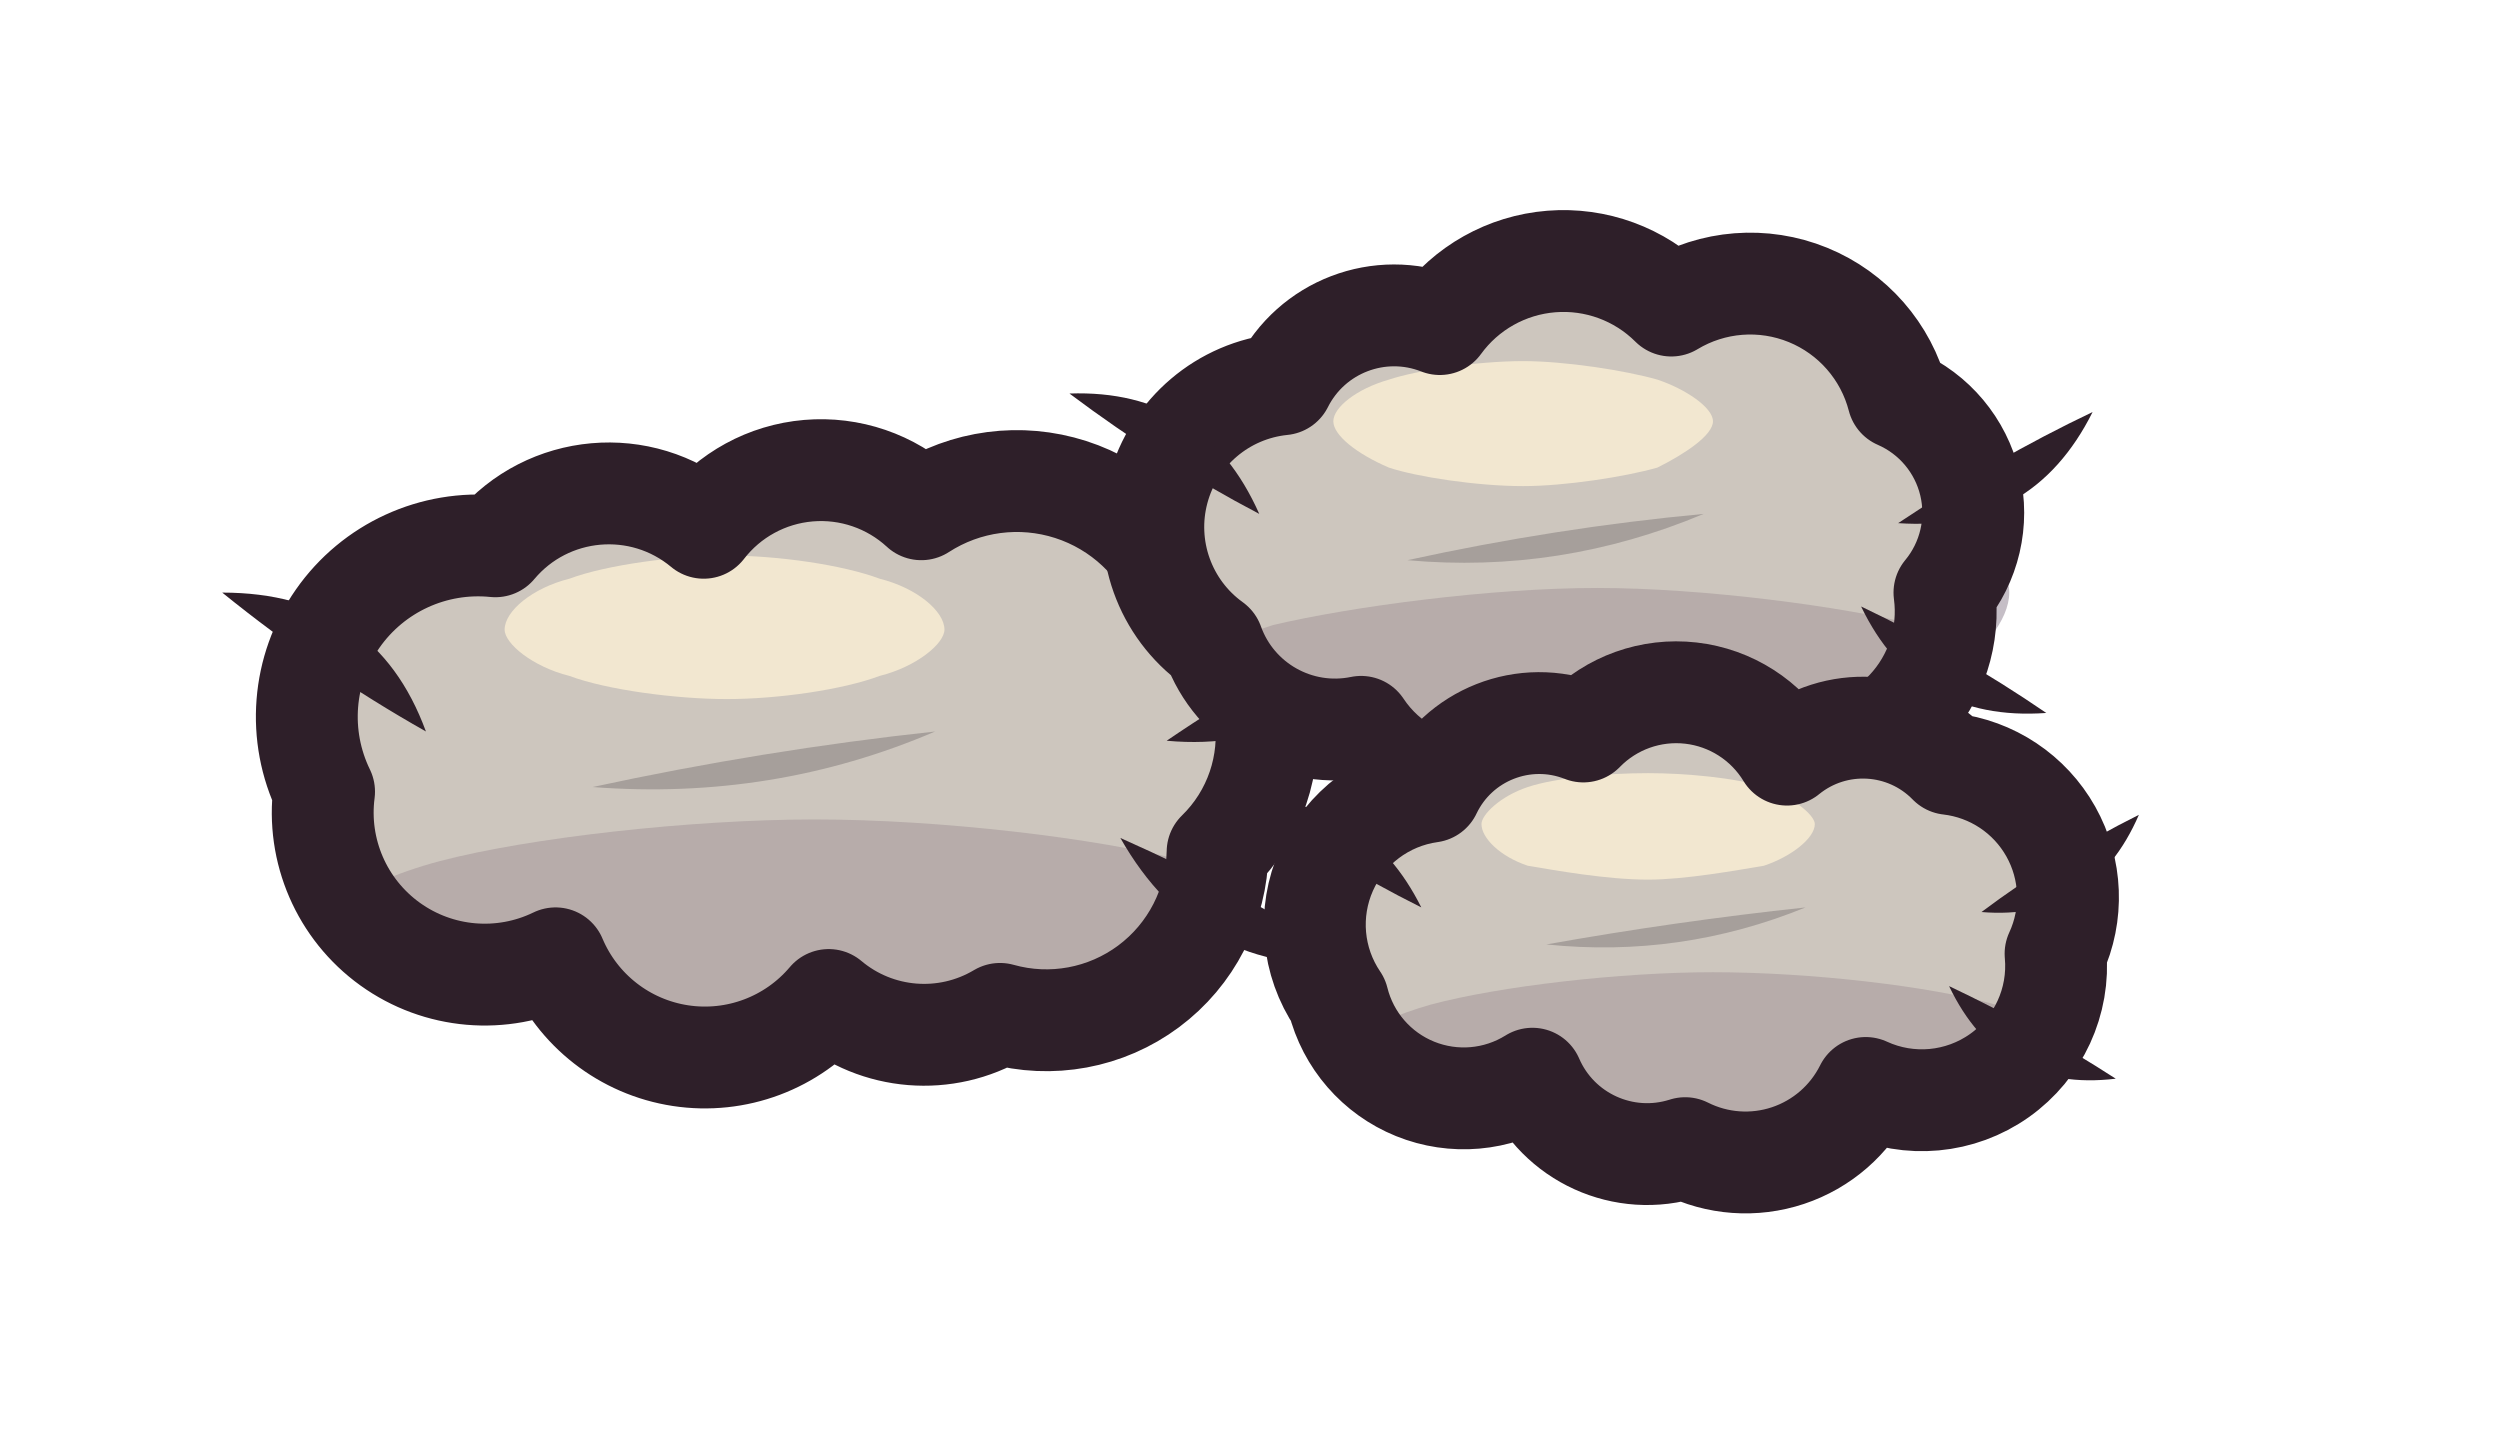
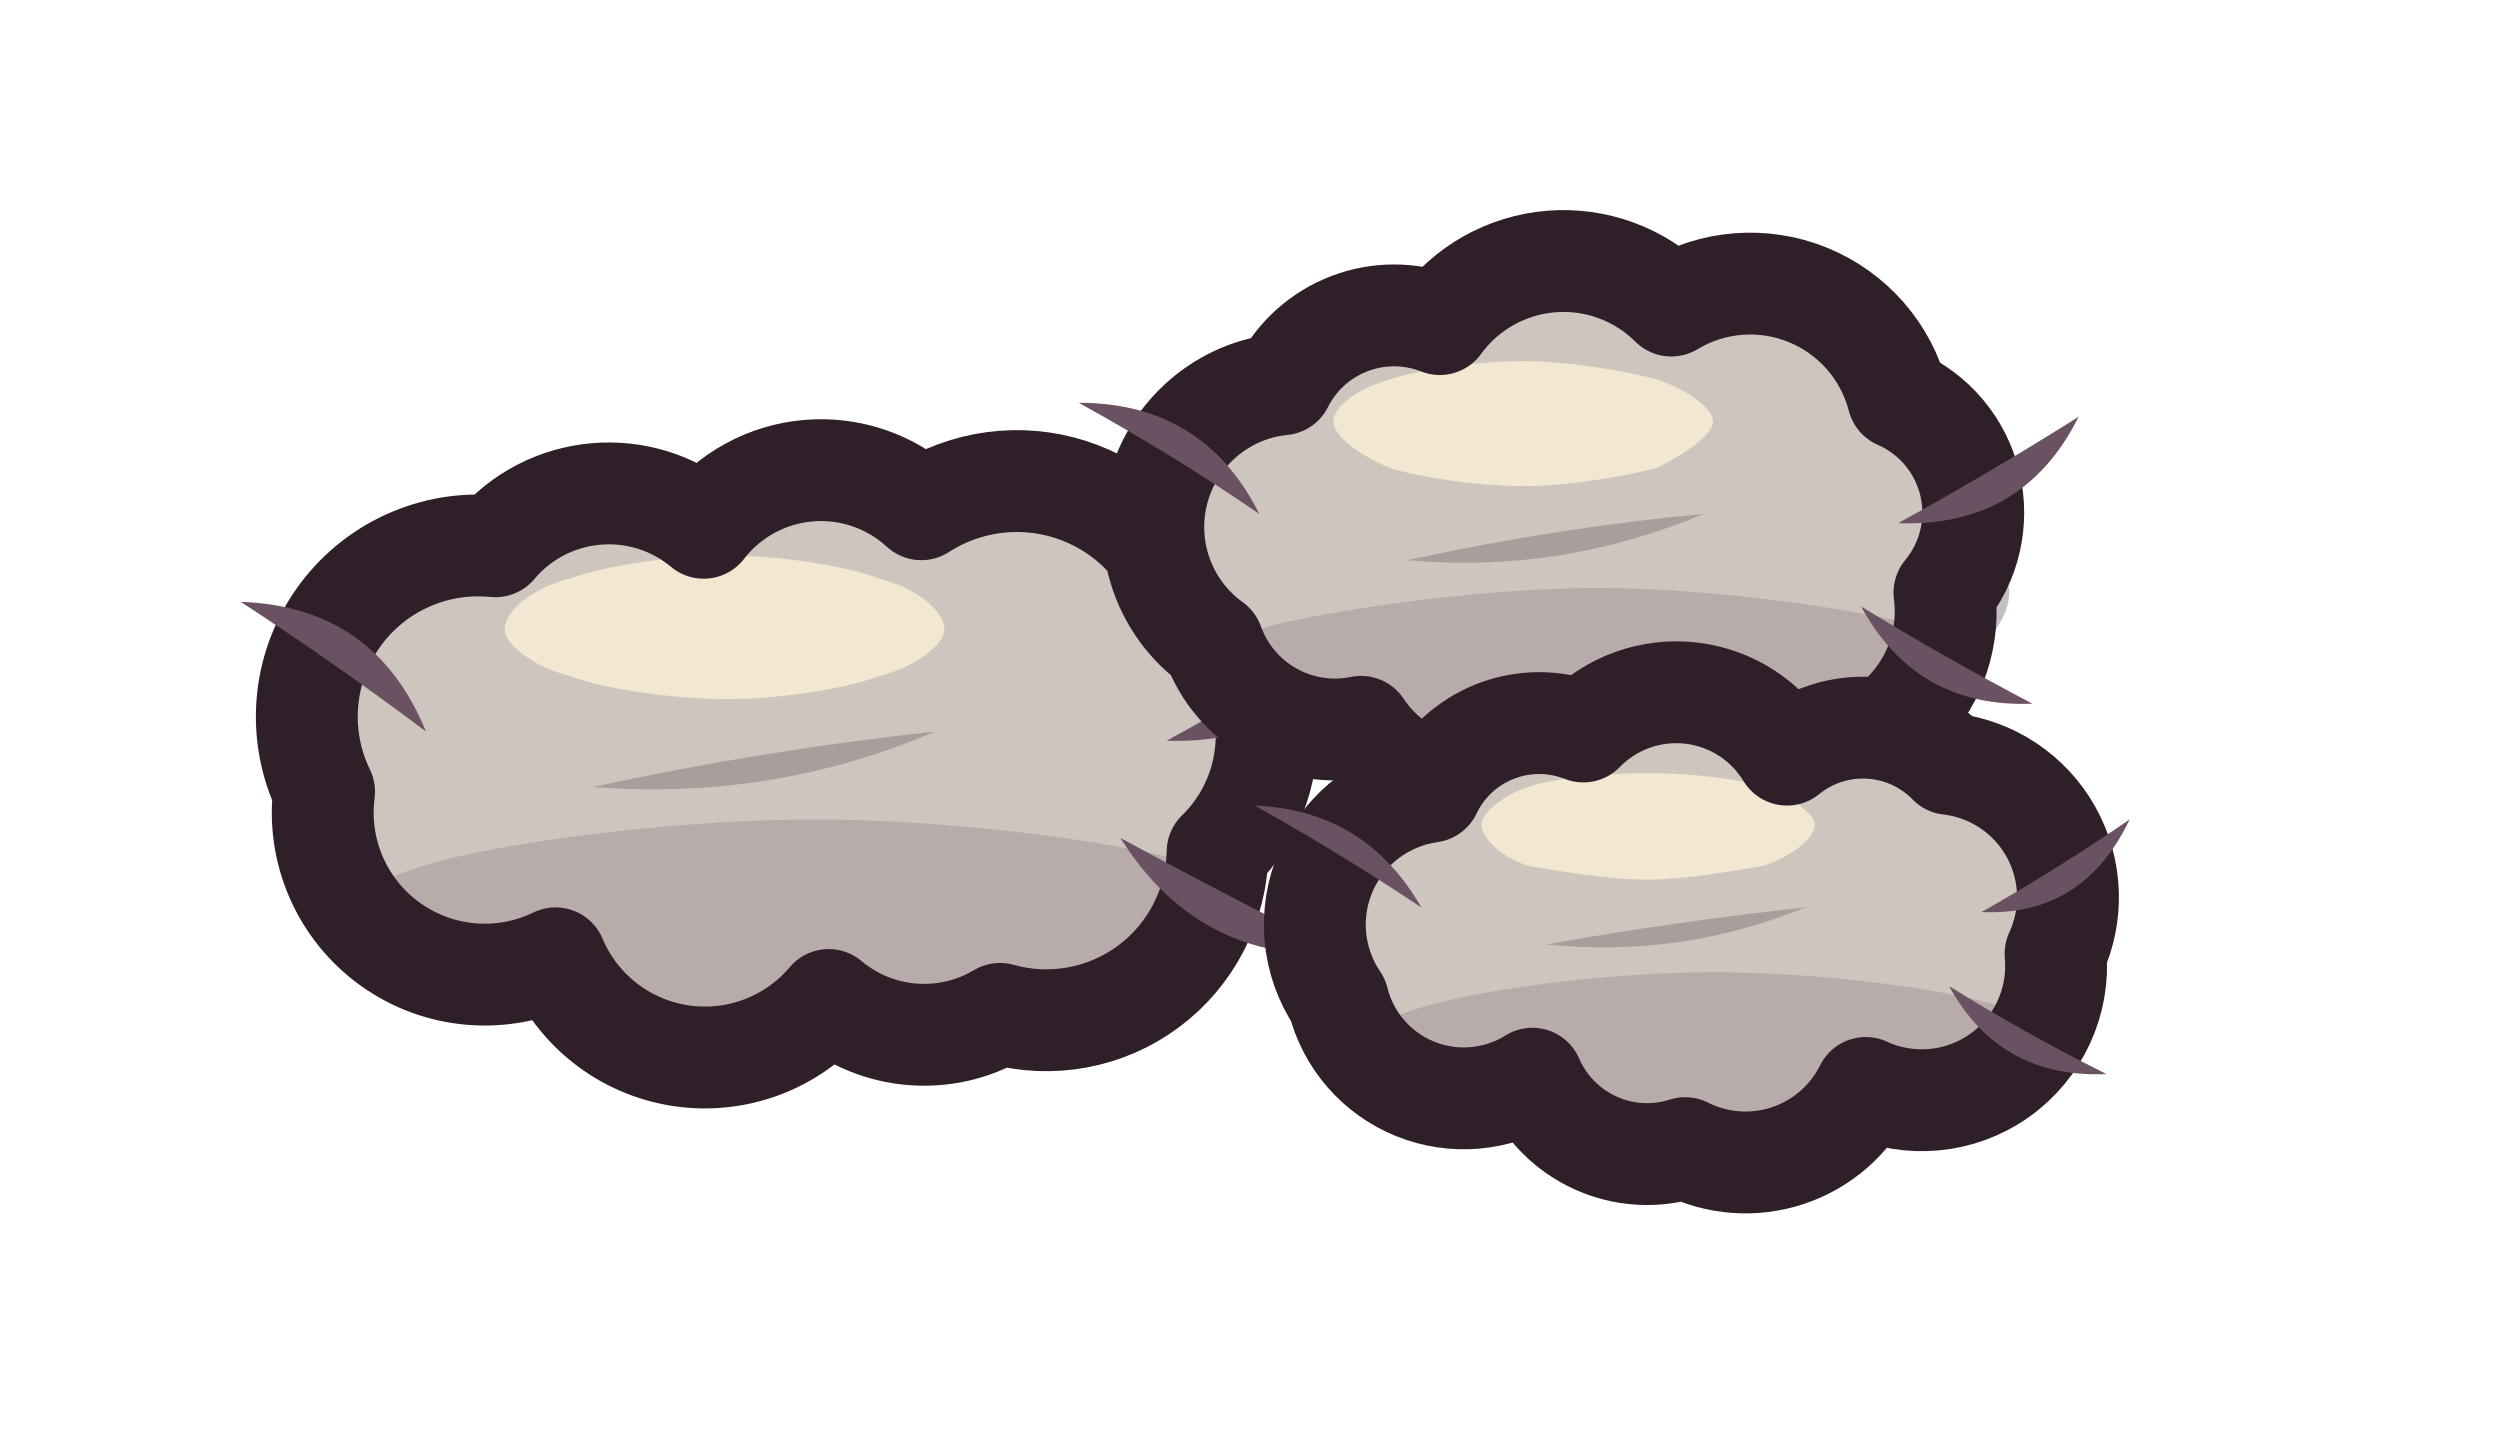
<svg xmlns="http://www.w3.org/2000/svg" viewBox="0 0 54 31" width="54" height="31">
  <defs>
    <clipPath id="mess-fur-0">
      <path d="M13.2 12.4A3.2 3.2 0 0 1 17.9 12A3.8 3.8 0 0 1 23.5 13.8A3.5 3.5 0 0 1 24.3 19.4A3.7 3.7 0 0 1 19.6 22.9A3.2 3.2 0 0 1 15.9 22.6A3.5 3.5 0 0 1 10 21.7A3.5 3.5 0 0 1 5 18.1A3.7 3.7 0 0 1 8.7 12.8A3.2 3.2 0 0 1 13.2 12.4Z" />
    </clipPath>
    <clipPath id="mess-fur-1">
      <path d="M29.1 8A3.3 3.3 0 0 1 34.1 7.6A3.3 3.3 0 0 1 39 9.6A2.7 2.7 0 0 1 40 13.8A3.1 3.1 0 0 1 36.7 17.3A3 3 0 0 1 32.4 16.7A3 3 0 0 1 27.4 16.7A2.8 2.8 0 0 1 24.2 14.9A3.1 3.1 0 0 1 25.7 9.3A2.7 2.7 0 0 1 29.1 8Z" />
    </clipPath>
    <clipPath id="mess-fur-2">
      <path d="M32.2 16.8A2.8 2.8 0 0 1 36.6 17.3A2.6 2.6 0 0 1 40.1 17.5A2.9 2.9 0 0 1 42.4 21.6A2.9 2.9 0 0 1 38.3 24.5A2.9 2.9 0 0 1 34.4 25.8A2.7 2.7 0 0 1 31.1 24.3A2.8 2.8 0 0 1 26.9 22.6A2.9 2.9 0 0 1 28.9 18.1A2.6 2.6 0 0 1 32.2 16.8Z" />
    </clipPath>
  </defs>
  <g id="p-shadow" transform="translate(2 -1)">
    <path d="M25.9 18.6C25.9 19.3 25.2 20.1 24.3 20.7C23.4 21.3 22.1 21.9 20.7 22.3C19.3 22.6 17.3 22.7 15.6 22.7C13.9 22.7 12.1 22.5 10.6 22.2C9.2 21.9 7.7 21.3 6.9 20.7C6 20.1 5.5 19.3 5.5 18.6C5.5 17.9 6 17.1 6.9 16.5C7.7 15.9 9.1 15.3 10.5 15C12 14.6 13.9 14.5 15.6 14.5C17.3 14.6 19.2 14.7 20.6 15C22 15.3 23.3 16 24.1 16.6C25 17.2 25.9 17.9 25.9 18.6Z" fill="#3f2541" fill-opacity="0.3" />
    <path d="M41.4 13.8C41.4 14.4 40.8 15.1 40.1 15.6C39.4 16.1 38.3 16.7 37.1 17C35.8 17.3 34.1 17.4 32.6 17.4C31.1 17.3 29.6 17.1 28.4 16.8C27.1 16.6 25.8 16.1 25.1 15.6C24.4 15.1 23.9 14.4 24 13.8C24 13.2 24.5 12.5 25.2 12C25.9 11.5 27 11 28.2 10.6C29.4 10.3 31.1 10.1 32.6 10.1C34.1 10.1 35.8 10.3 37 10.6C38.2 11 39.2 11.5 39.9 12C40.7 12.6 41.4 13.2 41.4 13.8Z" fill="#3f2541" fill-opacity="0.3" />
    <path d="M42.8 22.2C42.9 22.7 42.5 23.3 41.9 23.8C41.2 24.2 40.1 24.6 38.9 24.9C37.8 25.2 36.4 25.4 35.2 25.4C34 25.4 32.6 25.1 31.5 24.9C30.4 24.6 29.4 24.2 28.7 23.8C28 23.3 27.6 22.7 27.5 22.2C27.5 21.7 27.8 21 28.4 20.6C29.1 20.1 30.3 19.8 31.5 19.5C32.6 19.3 34 19.1 35.2 19.1C36.4 19.1 37.8 19.3 38.9 19.5C40 19.8 41.1 20.2 41.7 20.6C42.4 21.1 42.8 21.7 42.8 22.2Z" fill="#3f2541" fill-opacity="0.3" />
  </g>
  <g id="p-tuft-1" transform="translate(2 -1)">
    <path d="M13.2 12.4A3.2 3.2 0 0 1 17.9 12A3.8 3.8 0 0 1 23.5 13.8A3.5 3.5 0 0 1 24.3 19.4A3.7 3.7 0 0 1 19.6 22.9A3.2 3.2 0 0 1 15.9 22.6A3.5 3.5 0 0 1 10 21.7A3.5 3.5 0 0 1 5 18.1A3.7 3.7 0 0 1 8.7 12.8A3.2 3.2 0 0 1 13.2 12.4Z" fill="#cdc6be" />
    <g clip-path="url(#mess-fur-0)">
      <path d="M27 21.8C27 22.5 25.5 23.4 23.6 23.9C21.7 24.4 18.3 24.8 15.6 24.8C12.9 24.8 9.4 24.4 7.5 23.9C5.6 23.4 4.2 22.5 4.2 21.8C4.2 21.1 5.6 20.1 7.5 19.6C9.4 19.1 12.9 18.7 15.6 18.7C18.3 18.7 21.7 19.1 23.6 19.6C25.5 20.1 27 21.1 27 21.8Z" fill="#3f2541" fill-opacity="0.16" />
      <path d="M18.4 14.6C18.4 14.9 17.8 15.4 17 15.6C16.2 15.9 14.8 16.1 13.7 16.1C12.6 16.1 11.1 15.9 10.3 15.6C9.5 15.4 8.9 14.9 8.9 14.6C8.9 14.2 9.5 13.7 10.3 13.5C11.1 13.2 12.6 13 13.7 13C14.8 13 16.2 13.2 17 13.5C17.8 13.7 18.4 14.2 18.4 14.6Z" fill="#f2e7d0" />
    </g>
    <path d="M10.8 18Q14.7 18.3 18.2 16.8Q14.5 17.2 10.8 18Z" fill="#a69f9b" />
    <path d="M13.2 12.4A3.2 3.2 0 0 1 17.9 12A3.8 3.8 0 0 1 23.5 13.8A3.5 3.5 0 0 1 24.3 19.4A3.7 3.7 0 0 1 19.6 22.9A3.2 3.2 0 0 1 15.9 22.6A3.5 3.5 0 0 1 10 21.7A3.5 3.5 0 0 1 5 18.1A3.7 3.7 0 0 1 8.7 12.8A3.2 3.2 0 0 1 13.2 12.4Z" fill="none" stroke="#2e1f29" stroke-width="2.2" stroke-linecap="round" stroke-linejoin="round" />
-     <path d="M7.2 16.8Q6.1 13.8 2.8 13.8Q4.9 15.5 7.2 16.8Z" fill="#2e1f29" />
-     <path d="M23.2 17Q26.5 17.3 27.9 14.3Q25.4 15.5 23.2 17Z" fill="#2e1f29" />
-     <path d="M22.2 19.1Q23.9 22.1 27.3 21.8Q24.9 20.3 22.2 19.1Z" fill="#2e1f29" />
+     <path d="M7.2 16.8Q6.1 14.1 3.2 14Q5.2 15.3 7.2 16.8Z" fill="#6b5263" />
+     <path d="M23.2 17Q26.2 17.1 27.5 14.4Q25.4 15.8 23.2 17Z" fill="#6b5263" />
+     <path d="M22.2 19.1Q23.9 21.8 27 21.6Q24.6 20.4 22.2 19.1Z" fill="#6b5263" />
  </g>
  <g id="p-tuft-2" transform="translate(2 -1)">
    <path d="M29.1 8A3.3 3.3 0 0 1 34.1 7.6A3.3 3.3 0 0 1 39 9.6A2.7 2.7 0 0 1 40 13.8A3.1 3.1 0 0 1 36.7 17.3A3 3 0 0 1 32.4 16.7A3 3 0 0 1 27.4 16.7A2.8 2.8 0 0 1 24.2 14.9A3.1 3.1 0 0 1 25.7 9.3A2.7 2.7 0 0 1 29.1 8Z" fill="#cdc6be" />
    <g clip-path="url(#mess-fur-1)">
      <path d="M42.3 16.4C42.3 17 41.1 17.8 39.4 18.2C37.8 18.7 34.8 19 32.5 19C30.2 19 27.2 18.7 25.5 18.2C23.9 17.8 22.7 17 22.7 16.4C22.7 15.8 23.9 15 25.5 14.5C27.2 14.1 30.2 13.7 32.5 13.7C34.8 13.7 37.8 14.1 39.4 14.5C41.1 15 42.3 15.8 42.3 16.4Z" fill="#3f2541" fill-opacity="0.16" />
      <path d="M35 10.1C35 10.4 34.4 10.8 33.8 11.1C33.1 11.3 31.8 11.5 30.9 11.5C29.9 11.5 28.6 11.3 28 11.1C27.3 10.8 26.8 10.4 26.8 10.1C26.8 9.8 27.3 9.4 28 9.2C28.6 9 29.9 8.8 30.9 8.8C31.8 8.8 33.1 9 33.8 9.2C34.4 9.4 35 9.8 35 10.1Z" fill="#f2e7d0" />
    </g>
    <path d="M28.4 13.1Q31.7 13.4 34.8 12.1Q31.6 12.4 28.4 13.1Z" fill="#a69f9b" />
    <path d="M29.1 8A3.3 3.3 0 0 1 34.1 7.6A3.3 3.3 0 0 1 39 9.6A2.7 2.7 0 0 1 40 13.8A3.1 3.1 0 0 1 36.7 17.3A3 3 0 0 1 32.4 16.7A3 3 0 0 1 27.4 16.7A2.8 2.8 0 0 1 24.2 14.9A3.1 3.1 0 0 1 25.7 9.3A2.7 2.7 0 0 1 29.1 8Z" fill="none" stroke="#2e1f29" stroke-width="2.2" stroke-linecap="round" stroke-linejoin="round" />
-     <path d="M25.2 12.1Q24 9.4 21.1 9.5Q23.1 11 25.2 12.1Z" fill="#2e1f29" />
-     <path d="M39 12.3Q41.9 12.5 43.2 9.9Q41.1 10.9 39 12.3Z" fill="#2e1f29" />
-     <path d="M38.2 14.1Q39.4 16.6 42.2 16.4Q40.3 15.1 38.2 14.1Z" fill="#2e1f29" />
+     <path d="M25.2 12.1Q24 9.7 21.3 9.7Q23.3 10.8 25.2 12.1Z" fill="#6b5263" />
+     <path d="M39 12.3Q41.7 12.4 42.9 10Q41 11.2 39 12.3Z" fill="#6b5263" />
+     <path d="M38.2 14.1Q39.4 16.3 41.9 16.2Q40 15.2 38.2 14.1Z" fill="#6b5263" />
  </g>
  <g id="p-tuft-3" transform="translate(2 -1)">
    <path d="M32.2 16.8A2.8 2.8 0 0 1 36.6 17.3A2.6 2.6 0 0 1 40.1 17.5A2.9 2.9 0 0 1 42.4 21.6A2.9 2.9 0 0 1 38.3 24.5A2.9 2.9 0 0 1 34.4 25.8A2.7 2.7 0 0 1 31.1 24.3A2.8 2.8 0 0 1 26.9 22.6A2.9 2.9 0 0 1 28.9 18.1A2.6 2.6 0 0 1 32.2 16.8Z" fill="#cdc6be" />
    <g clip-path="url(#mess-fur-2)">
      <path d="M43.7 24.3C43.7 24.9 42.6 25.6 41.1 25.9C39.7 26.3 37.1 26.6 35 26.6C33 26.6 30.4 26.3 28.9 25.9C27.5 25.6 26.4 24.9 26.4 24.3C26.4 23.8 27.5 23.1 28.9 22.7C30.4 22.3 33 22 35 22C37.1 22 39.7 22.3 41.1 22.7C42.6 23.1 43.7 23.8 43.7 24.3Z" fill="#3f2541" fill-opacity="0.16" />
      <path d="M37.2 18.8C37.2 19.1 36.7 19.5 36.1 19.7C35.5 19.8 34.4 20 33.6 20C32.7 20 31.6 19.8 31 19.7C30.4 19.5 30 19.1 30 18.8C30 18.6 30.4 18.2 31 18C31.6 17.8 32.7 17.7 33.6 17.7C34.4 17.7 35.5 17.8 36.1 18C36.7 18.2 37.2 18.6 37.2 18.8Z" fill="#f2e7d0" />
    </g>
    <path d="M31.4 21.4Q34.3 21.7 37 20.6Q34.2 20.9 31.4 21.4Z" fill="#a69f9b" />
    <path d="M32.2 16.8A2.8 2.8 0 0 1 36.6 17.3A2.6 2.6 0 0 1 40.1 17.5A2.9 2.9 0 0 1 42.4 21.6A2.9 2.9 0 0 1 38.3 24.5A2.9 2.9 0 0 1 34.4 25.8A2.7 2.7 0 0 1 31.1 24.3A2.8 2.8 0 0 1 26.9 22.6A2.9 2.9 0 0 1 28.9 18.1A2.6 2.6 0 0 1 32.2 16.8Z" fill="none" stroke="#2e1f29" stroke-width="2.2" stroke-linecap="round" stroke-linejoin="round" />
-     <path d="M28.7 20.6Q27.5 18.2 24.9 18.3Q26.7 19.6 28.7 20.6Z" fill="#2e1f29" />
-     <path d="M40.8 20.7Q43.2 20.9 44.2 18.6Q42.4 19.5 40.8 20.7Z" fill="#2e1f29" />
-     <path d="M40.1 22.3Q41.2 24.6 43.7 24.3Q42 23.2 40.1 22.3Z" fill="#2e1f29" />
+     <path d="M28.7 20.6Q27.5 18.5 25.1 18.4Q26.9 19.4 28.7 20.6Z" fill="#6b5263" />
+     <path d="M40.8 20.7Q43 20.8 44 18.7Q42.4 19.8 40.8 20.7Z" fill="#6b5263" />
+     <path d="M40.1 22.3Q41.2 24.3 43.5 24.2Q41.7 23.3 40.1 22.3Z" fill="#6b5263" />
  </g>
</svg>
